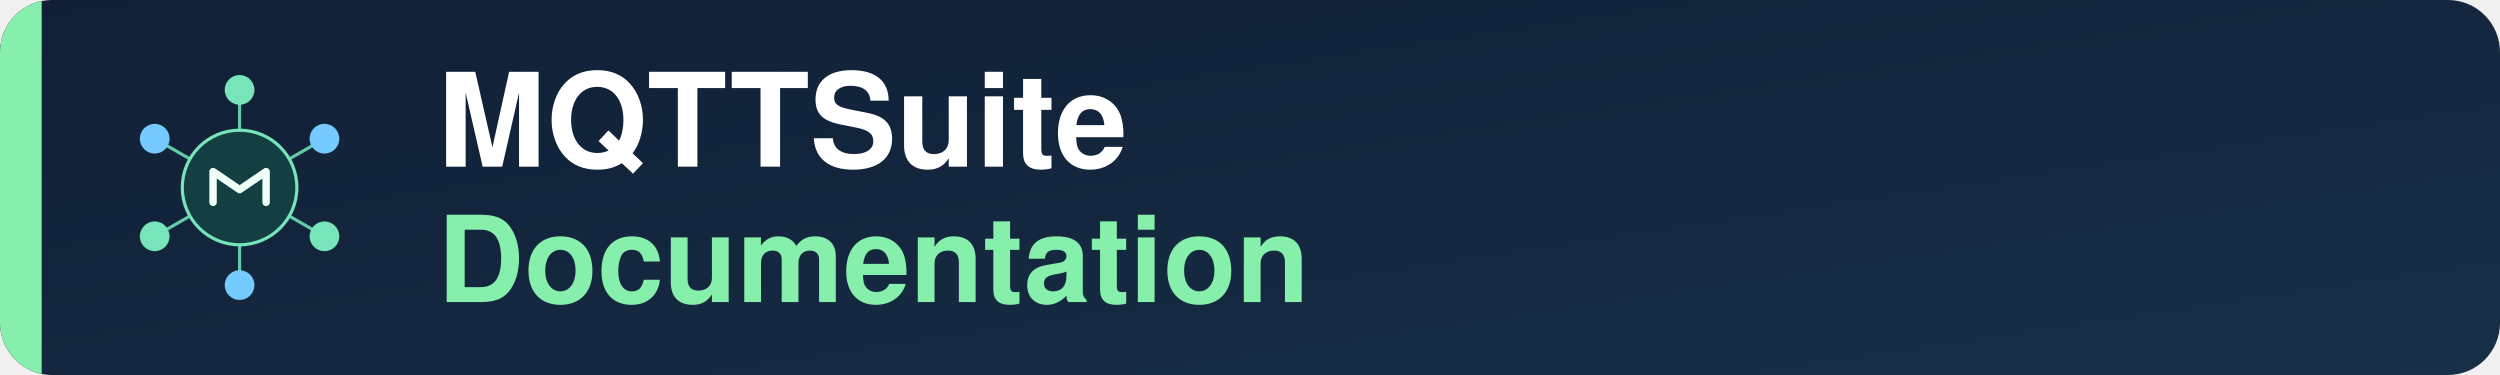
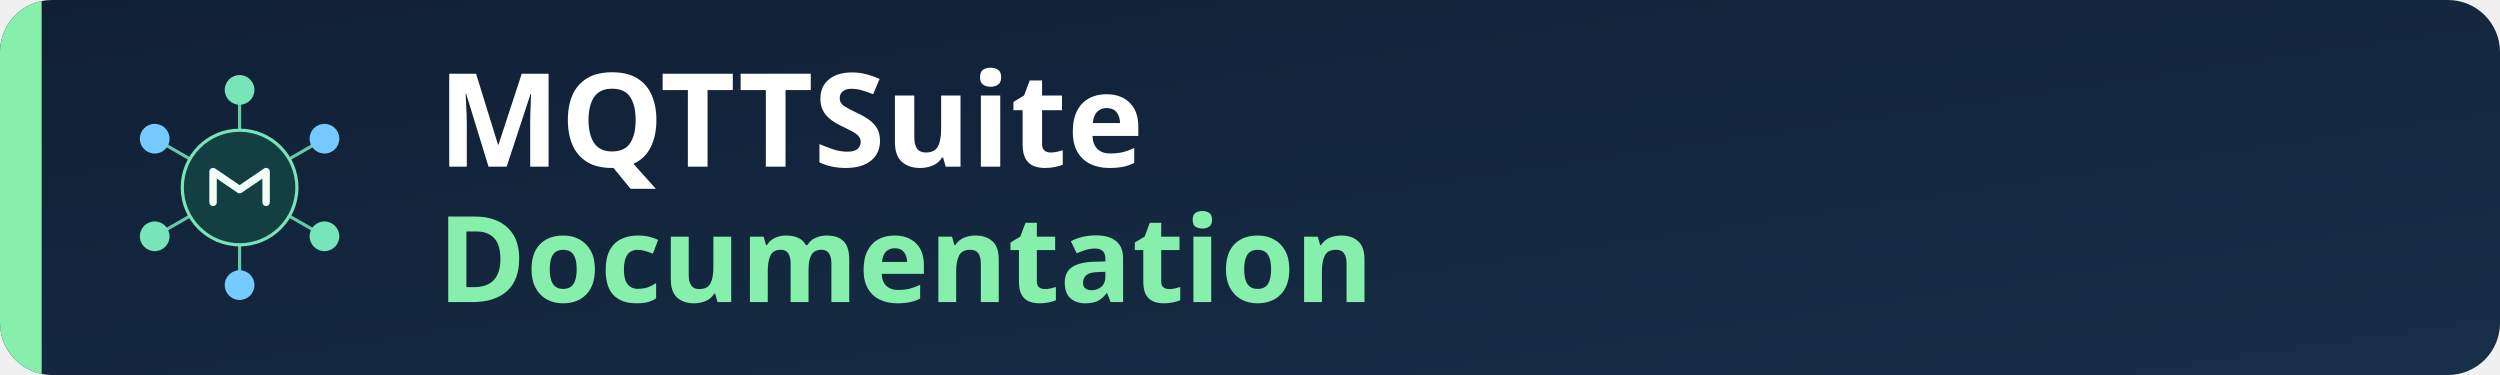
<svg xmlns="http://www.w3.org/2000/svg" width="480" height="72" viewBox="0 0 480 72" role="img" aria-label="MQTTSuite — Documentation">
  <defs>
    <linearGradient id="background" x2="1" y2="1">
      <stop stop-color="#101f35" />
      <stop offset="1" stop-color="#172f47" />
    </linearGradient>
    <clipPath id="rounded">
      <rect width="480" height="72" rx="10" />
    </clipPath>
  </defs>
  <g clip-path="url(#rounded)">
    <rect width="480" height="72" fill="url(#background)" />
    <rect width="8" height="72" fill="#86efac" />
  </g>
  <g transform="translate(46 36) scale(0.2037037) translate(0 0)">
    <g>
      <path d="M0 0L0 -92" fill="none" stroke="#63caa8" stroke-width="3" />
      <path d="M0 0L80 -46" fill="none" stroke="#63caa8" stroke-width="3" />
      <path d="M0 0L80 46" fill="none" stroke="#63caa8" stroke-width="3" />
      <path d="M0 0L0 92" fill="none" stroke="#63caa8" stroke-width="3" />
      <path d="M0 0L-80 46" fill="none" stroke="#63caa8" stroke-width="3" />
      <path d="M0 0L-80 -46" fill="none" stroke="#63caa8" stroke-width="3" />
      <circle r="54" fill="#133f42" stroke="#78e4ba" stroke-width="3" />
      <circle cx="0" cy="-92" r="14" fill="#78e4ba" />
      <circle cx="80" cy="-46" r="14" fill="#75caff" />
      <circle cx="80" cy="46" r="14" fill="#78e4ba" />
      <circle cx="0" cy="92" r="14" fill="#75caff" />
      <circle cx="-80" cy="46" r="14" fill="#78e4ba" />
      <circle cx="-80" cy="-46" r="14" fill="#75caff" />
      <path d="M-25 14V-15L0 2L25-15V14" fill="none" stroke="#f1fff9" stroke-width="7" stroke-linecap="round" stroke-linejoin="round" />
    </g>
  </g>
-   <text x="84" y="32" font-family="Segoe UI,Helvetica,Arial,sans-serif" font-size="25" font-weight="700" fill="#ffffff">MQTTSuite</text>
-   <text x="84" y="58" text-anchor="start" font-family="Segoe UI,Helvetica,Arial,sans-serif" font-size="23" font-weight="600" fill="#86efac">Documentation</text>
+   <text x="84" y="32" font-family="-apple-system, &quot;Segoe UI&quot;, &quot;Noto Sans&quot;, Helvetica, Arial, sans-serif" font-size="25" font-weight="700" fill="#ffffff">MQTTSuite</text>
+   <text x="84" y="58" text-anchor="start" font-family="-apple-system, &quot;Segoe UI&quot;, &quot;Noto Sans&quot;, Helvetica, Arial, sans-serif" font-size="23" font-weight="600" fill="#86efac">Documentation</text>
</svg>
